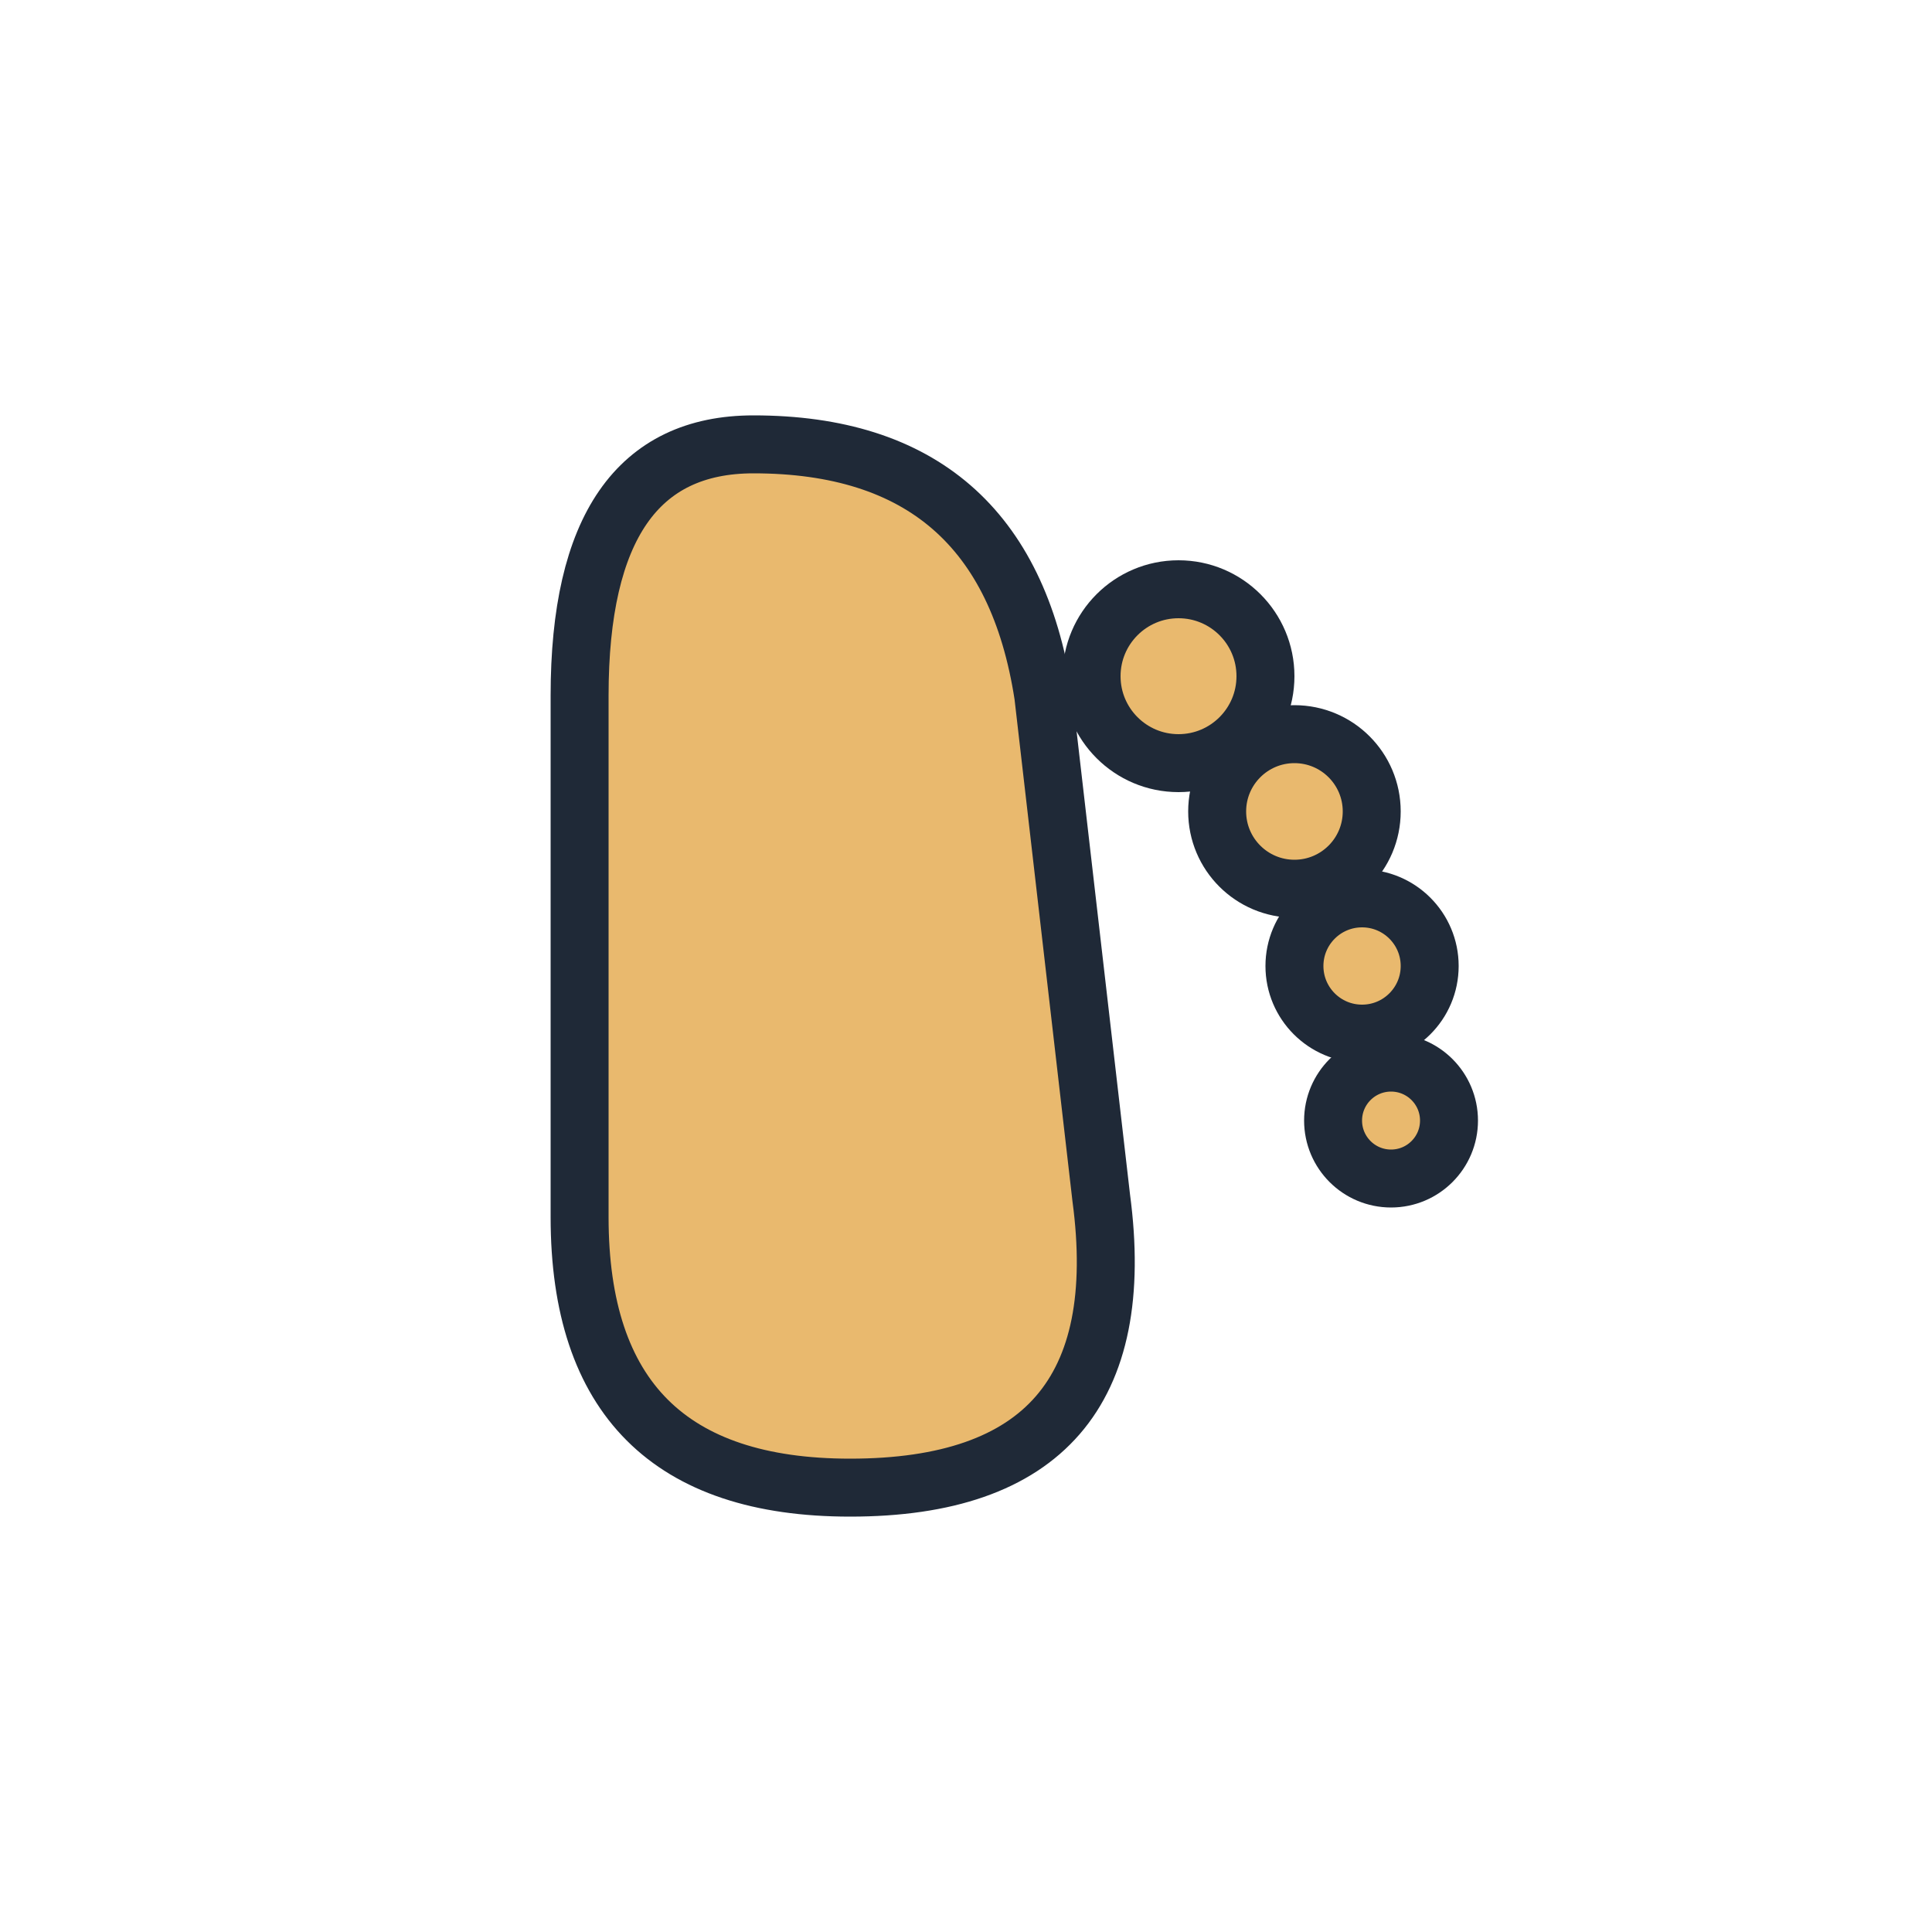
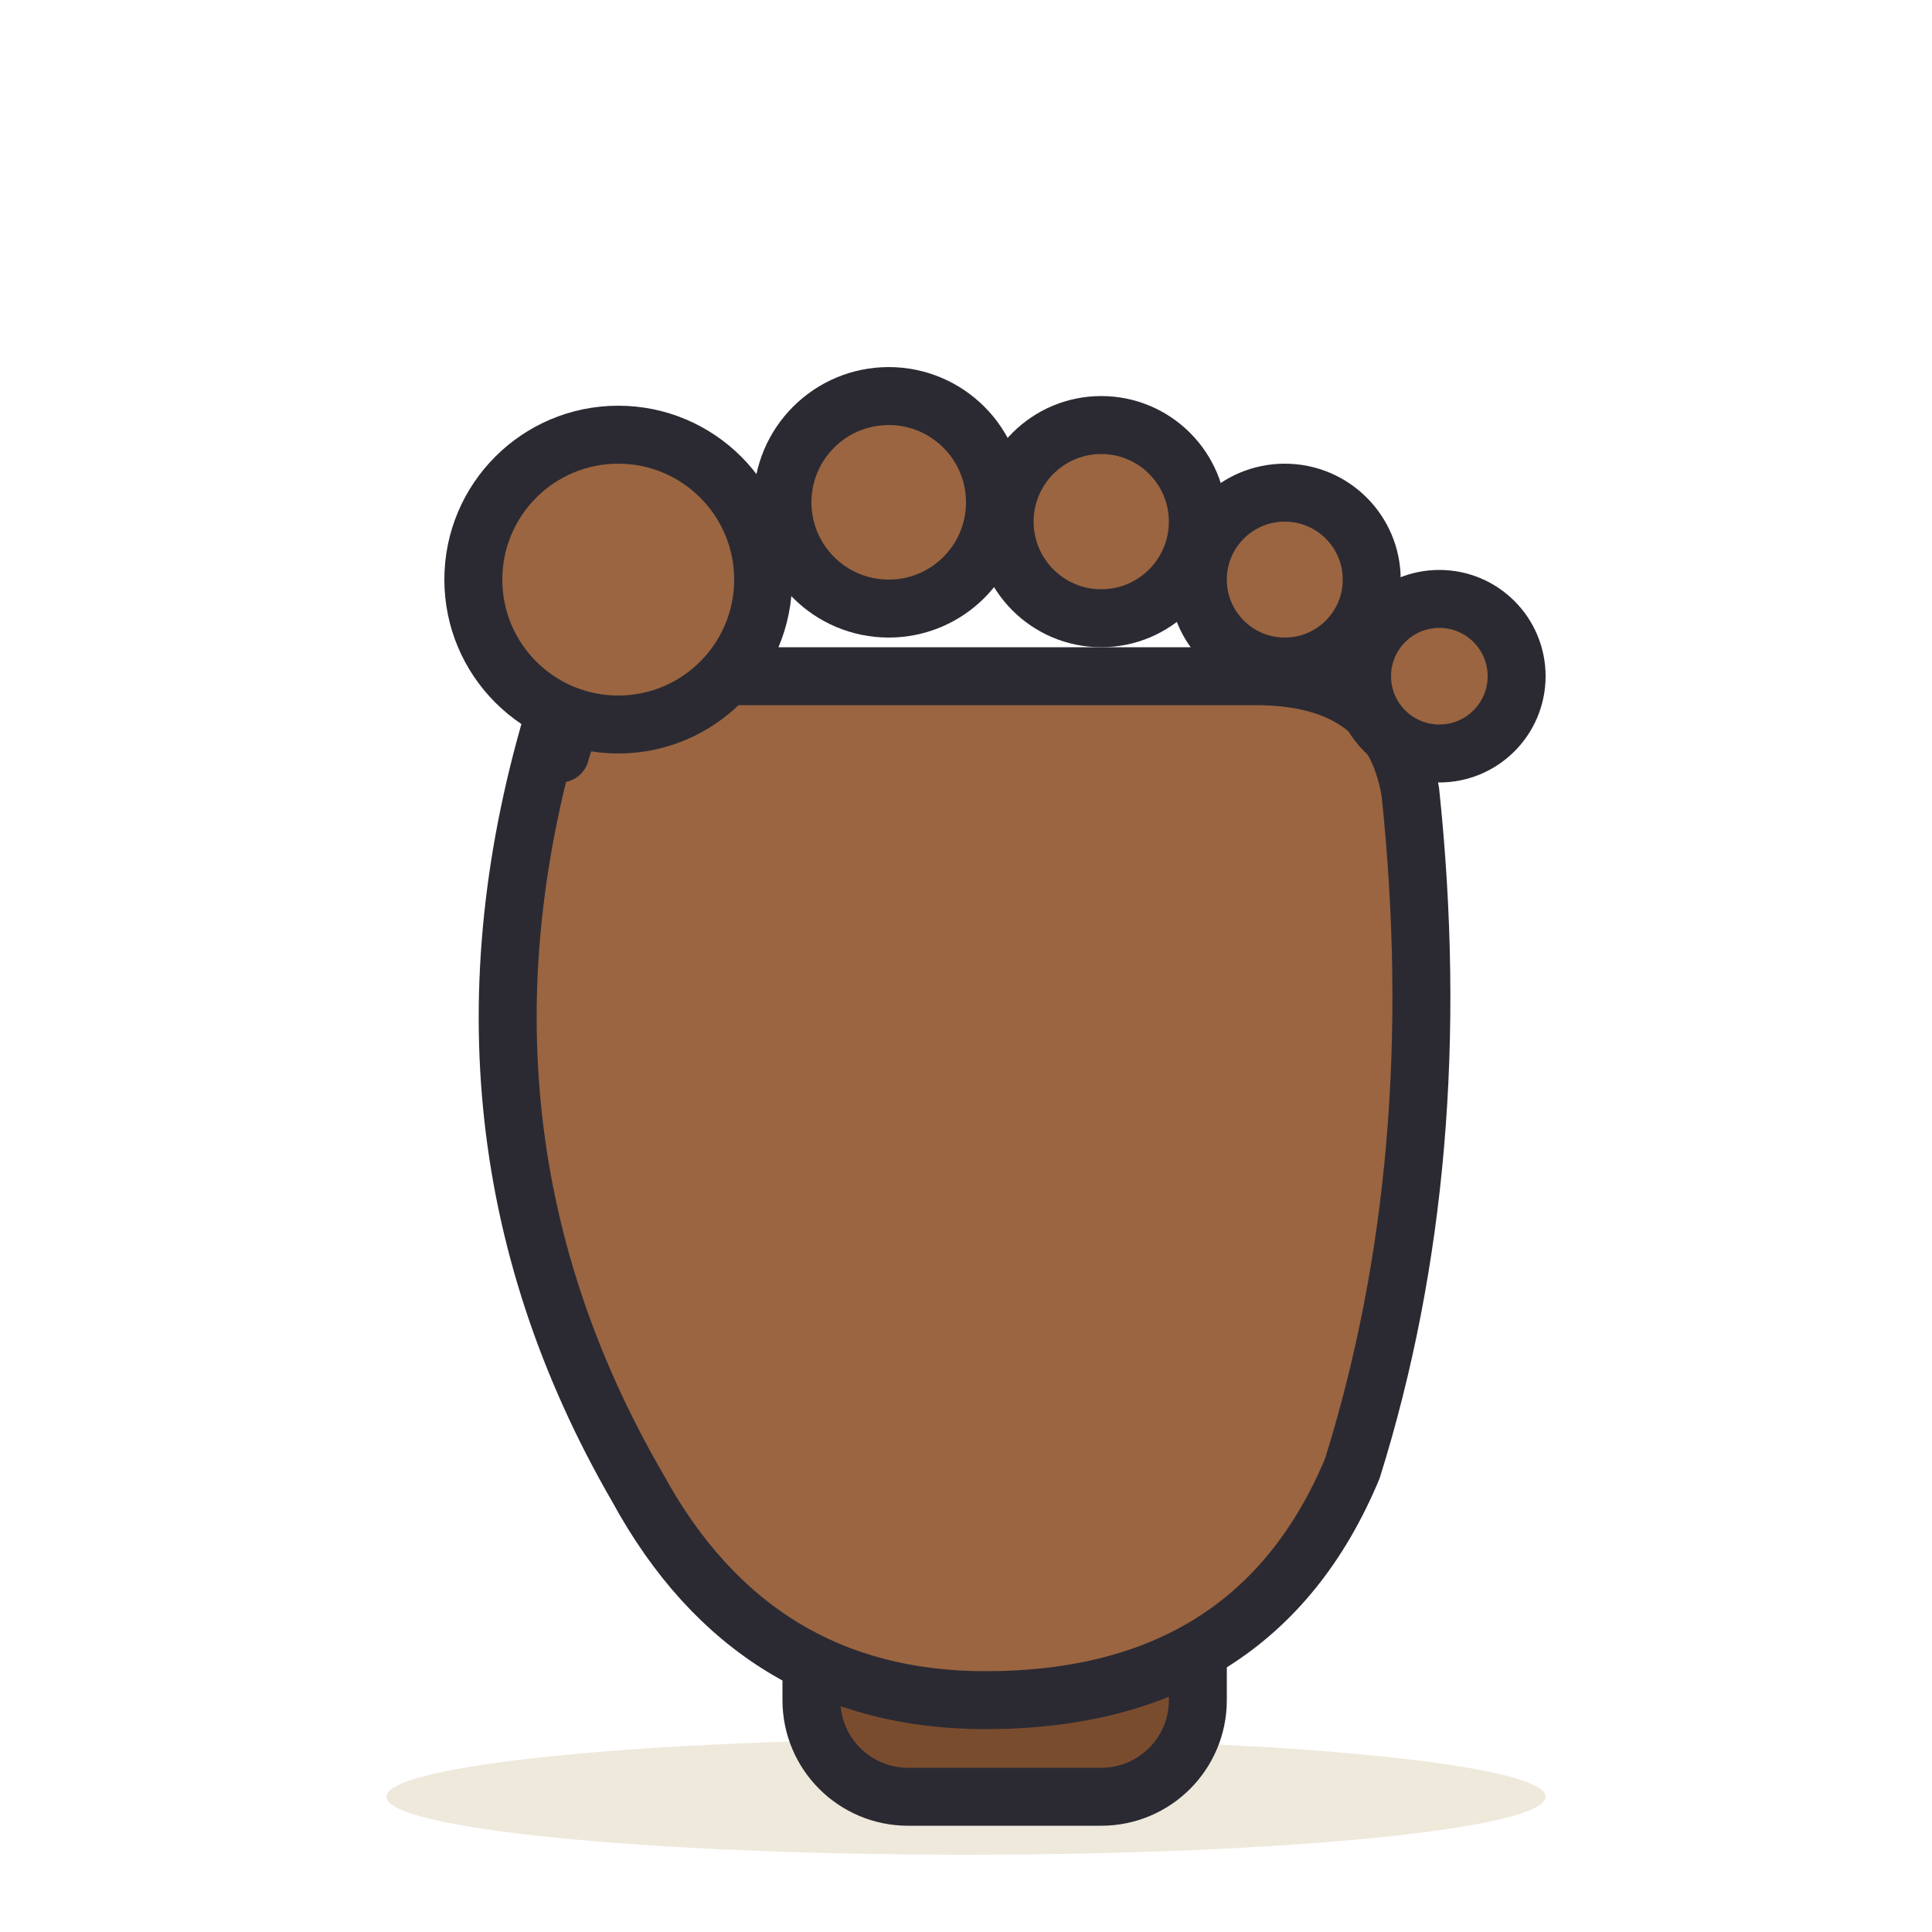
<svg xmlns="http://www.w3.org/2000/svg" viewBox="0 0 200 200" width="200" height="200" role="img" fill="none">
-   <g stroke="#1f2937" stroke-width="6" stroke-linejoin="round" stroke-linecap="round" fill="#e9b96e">
-     <path d="M78 46 q26 0 30 26 l6 52 q4 30 -26 30 q-28 0 -28 -28 l0 -54 q0 -26 18 -26 z" />
-     <circle cx="122" cy="70" r="9" />
-     <circle cx="134" cy="84" r="8" />
-     <circle cx="141" cy="100" r="7" />
-     <circle cx="144" cy="116" r="6" />
-   </g>
+   <ellipse cx="100" cy="186" rx="60" ry="6" fill="#efe9dc" />
+   <rect x="84" y="140" width="40" height="46" rx="10" fill="#7a4c2e" stroke="#2b2a33" stroke-width="6" stroke-linejoin="round" stroke-linecap="round" />
+   <path d="M58 72 q-14 44 8 82 q12 22 36 22 q28 0 38 -24 q10 -32 6 -70 q-2 -12 -16 -12 h-58 q-12 0 -14 8 z" fill="#9a6540" stroke="#2b2a33" stroke-width="6" stroke-linejoin="round" stroke-linecap="round" />
+   <circle cx="64" cy="60" r="15" fill="#9a6540" stroke="#2b2a33" stroke-width="6" stroke-linejoin="round" stroke-linecap="round" />
+   <circle cx="92" cy="52" r="11" fill="#9a6540" stroke="#2b2a33" stroke-width="6" stroke-linejoin="round" stroke-linecap="round" />
+   <circle cx="114" cy="54" r="10" fill="#9a6540" stroke="#2b2a33" stroke-width="6" stroke-linejoin="round" stroke-linecap="round" />
+   <circle cx="133" cy="60" r="9" fill="#9a6540" stroke="#2b2a33" stroke-width="6" stroke-linejoin="round" stroke-linecap="round" />
+   <circle cx="149" cy="70" r="8" fill="#9a6540" stroke="#2b2a33" stroke-width="6" stroke-linejoin="round" stroke-linecap="round" />
</svg>
